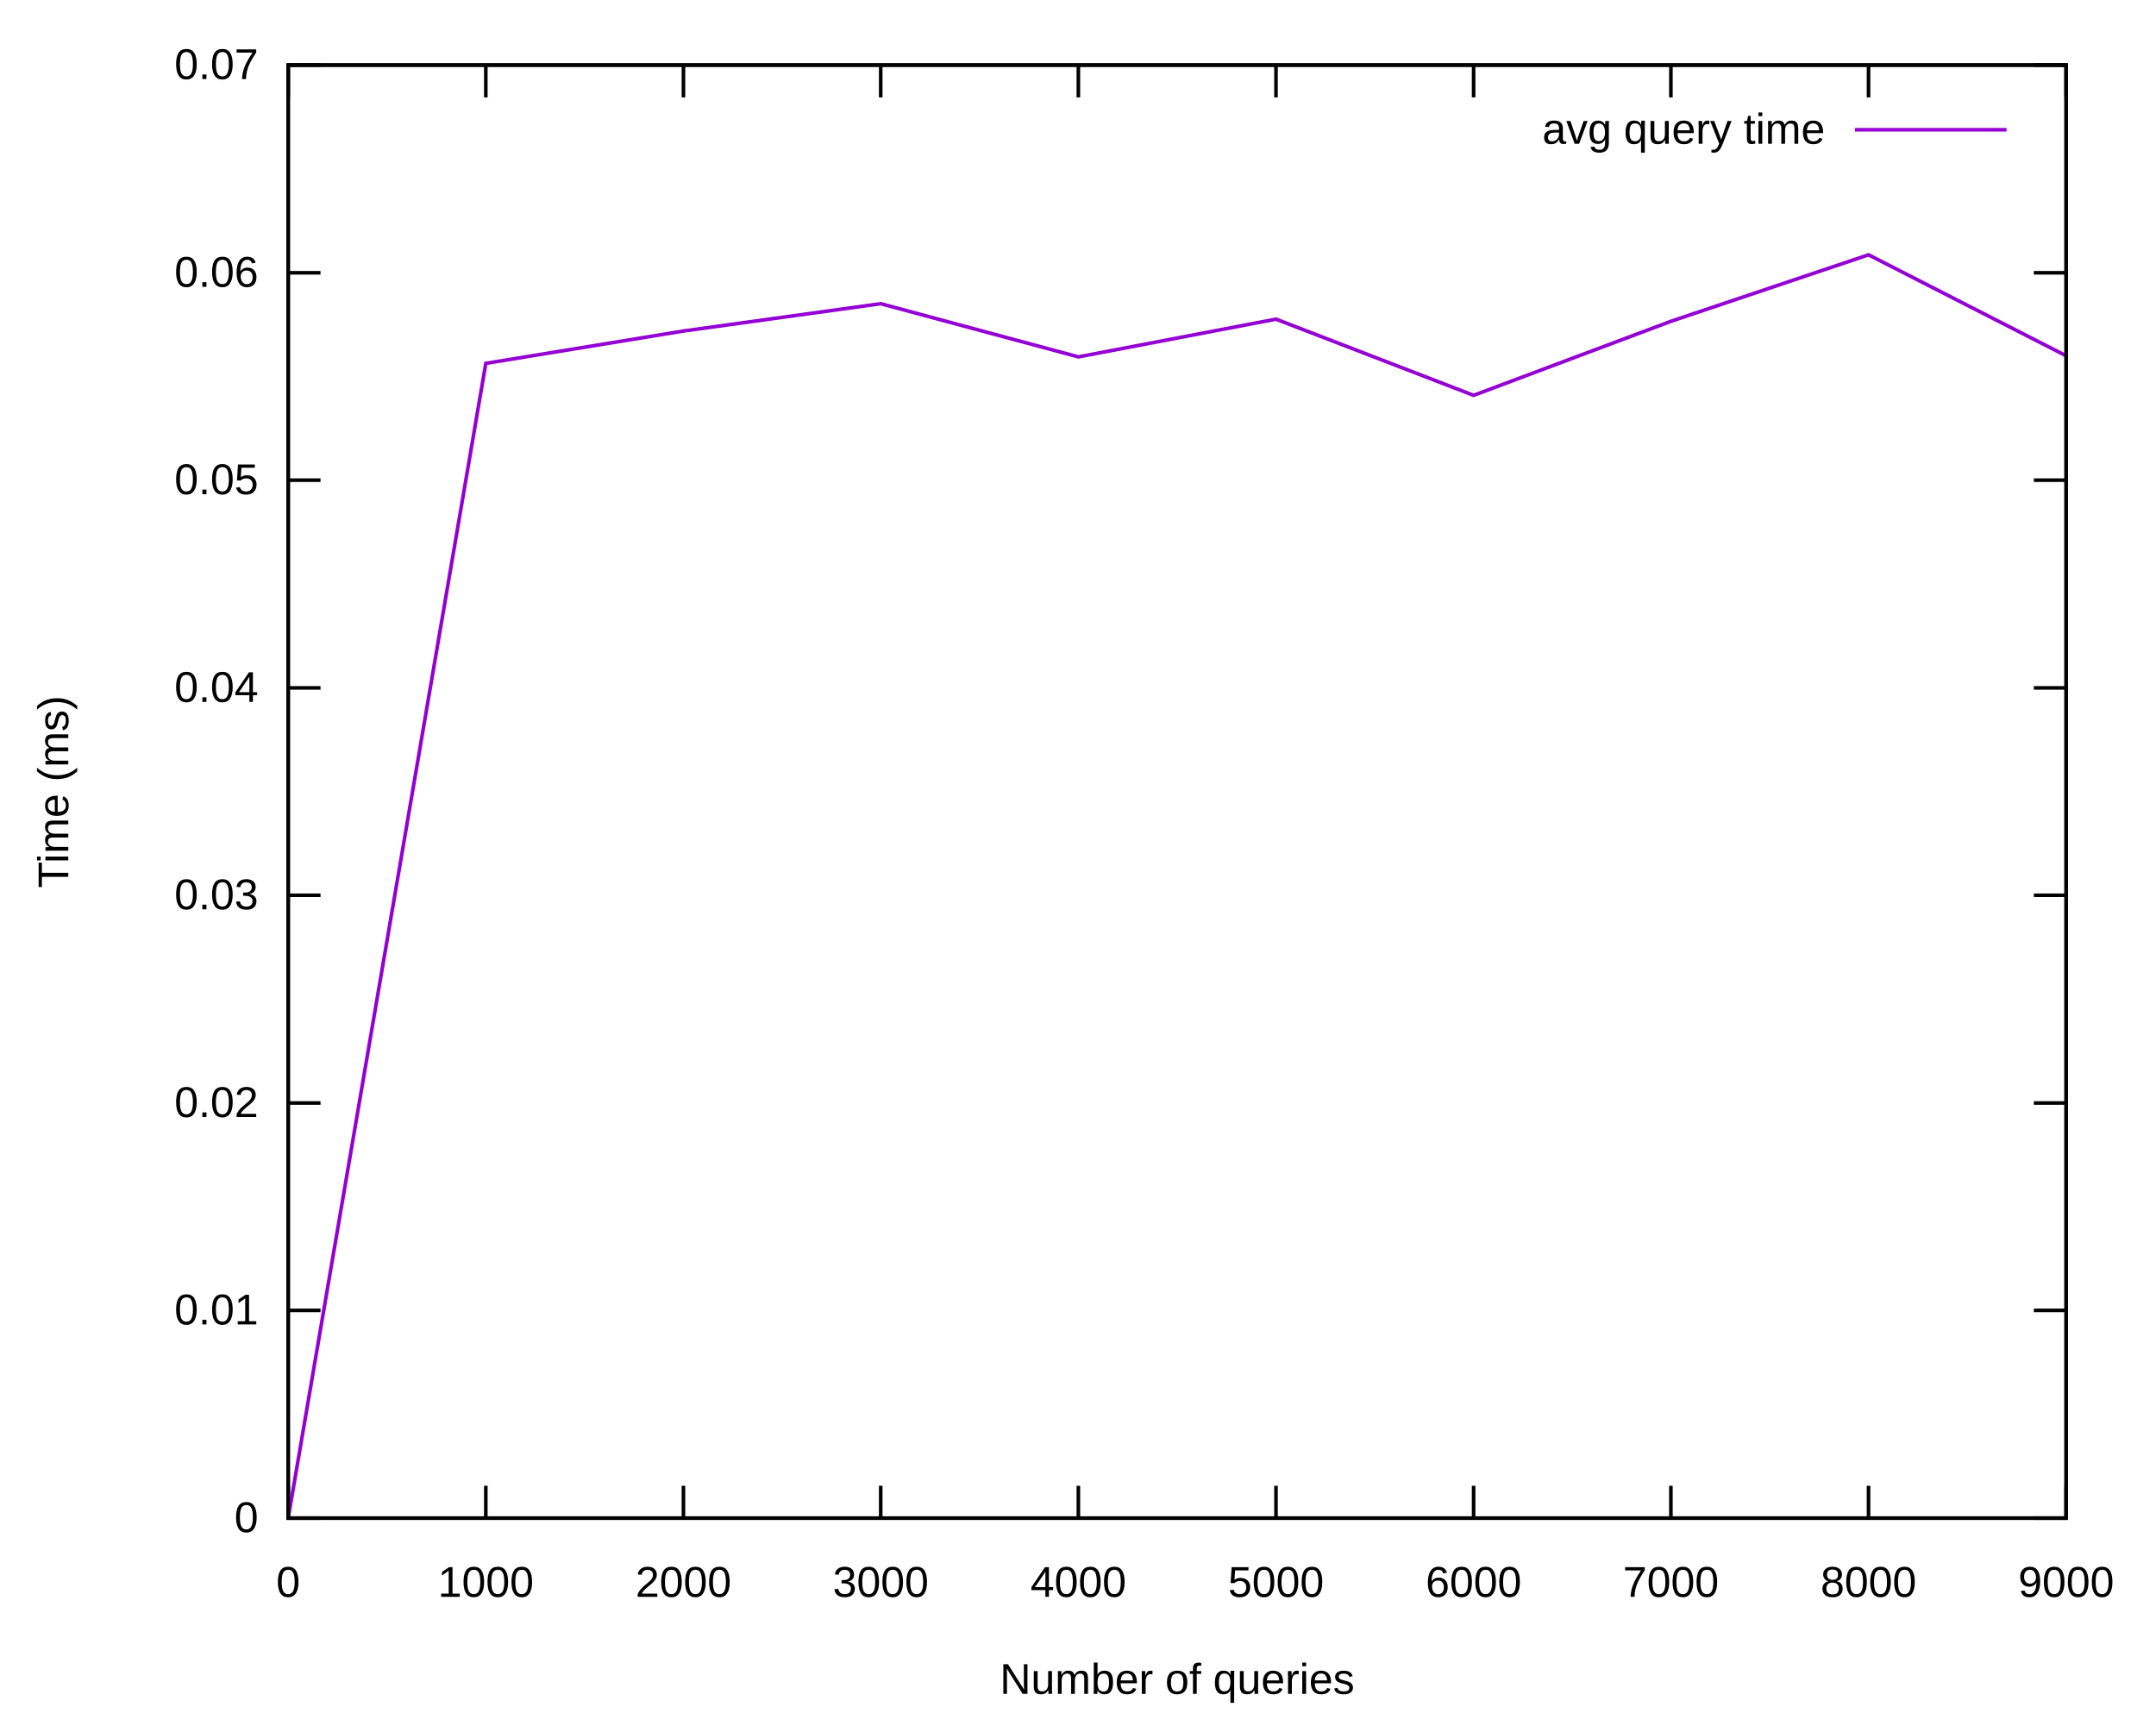
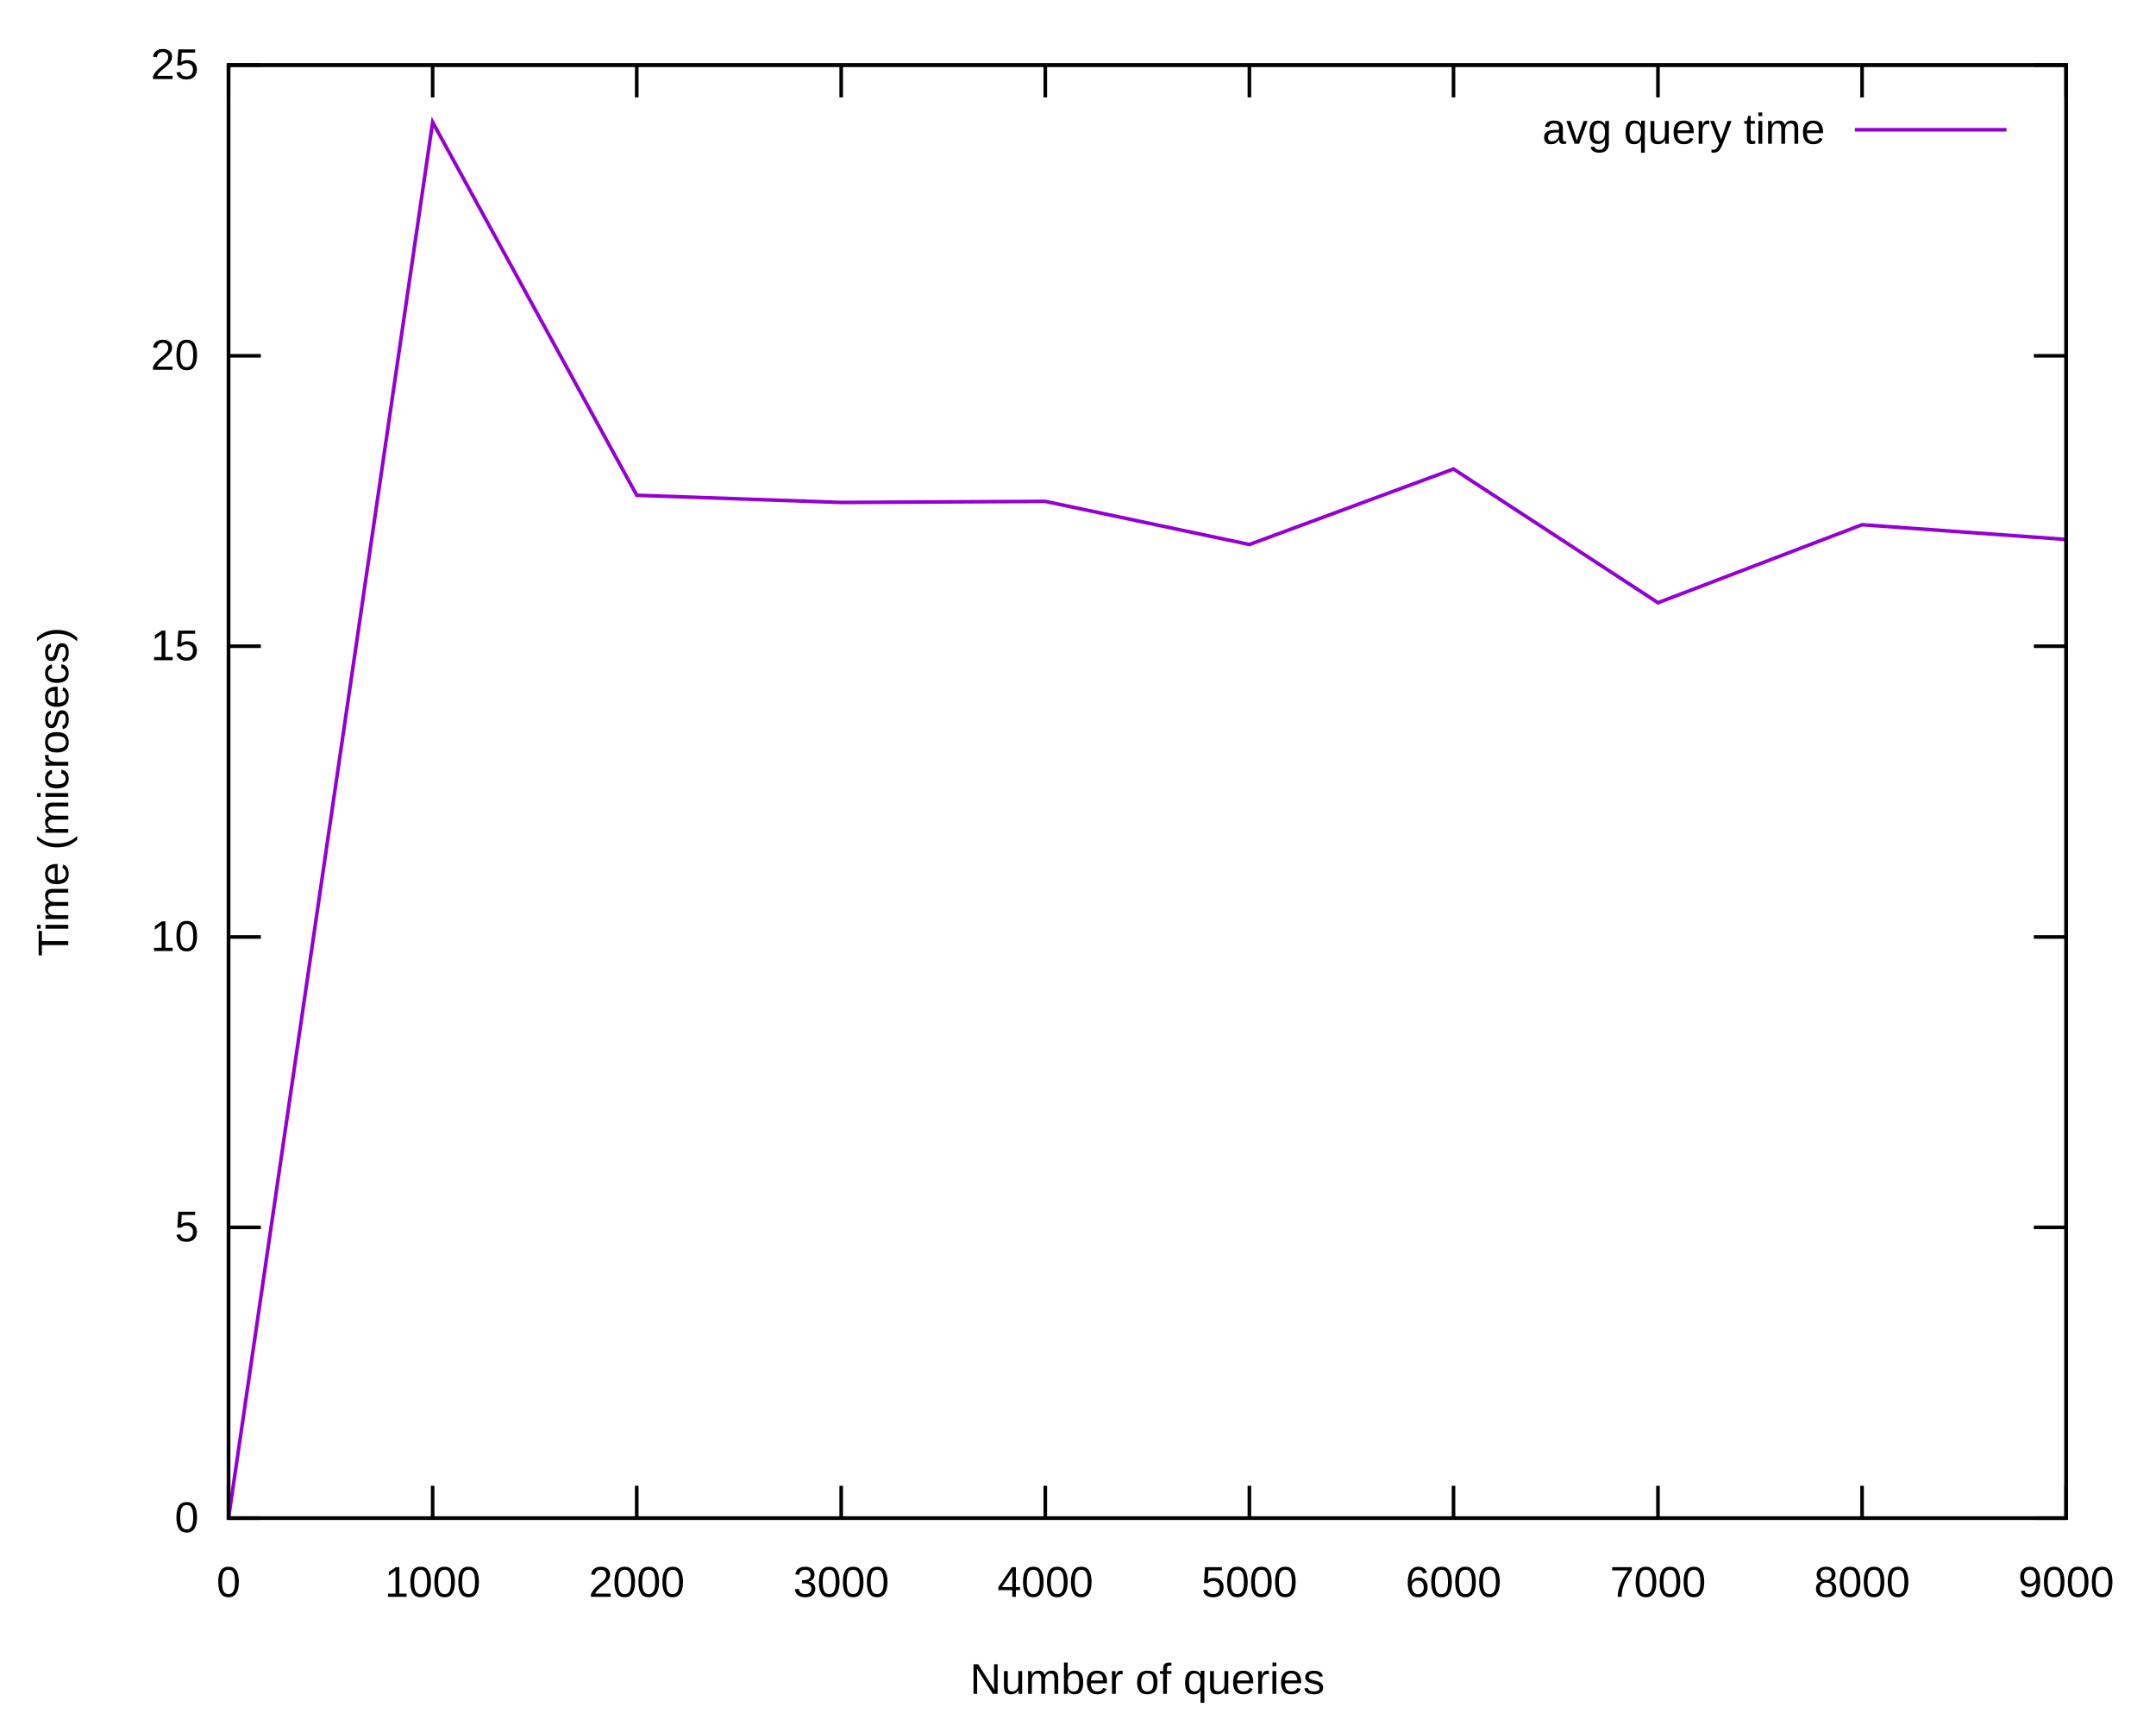
<svg xmlns="http://www.w3.org/2000/svg" xmlns:xlink="http://www.w3.org/1999/xlink" width="600" height="480" viewBox="0 0 600 480">
  <g id="gnuplot_canvas">
    <rect x="0" y="0" width="600" height="480" fill="none" />
    <defs>
      <circle id="gpDot" r="0.5" stroke-width="0.5" stroke="currentColor" />
      <path id="gpPt0" stroke-width="0.222" stroke="currentColor" d="M-1,0 h2 M0,-1 v2" />
      <path id="gpPt1" stroke-width="0.222" stroke="currentColor" d="M-1,-1 L1,1 M1,-1 L-1,1" />
      <path id="gpPt2" stroke-width="0.222" stroke="currentColor" d="M-1,0 L1,0 M0,-1 L0,1 M-1,-1 L1,1 M-1,1 L1,-1" />
      <rect id="gpPt3" stroke-width="0.222" stroke="currentColor" x="-1" y="-1" width="2" height="2" />
      <rect id="gpPt4" stroke-width="0.222" stroke="currentColor" fill="currentColor" x="-1" y="-1" width="2" height="2" />
      <circle id="gpPt5" stroke-width="0.222" stroke="currentColor" cx="0" cy="0" r="1" />
      <use xlink:href="#gpPt5" id="gpPt6" fill="currentColor" stroke="none" />
      <path id="gpPt7" stroke-width="0.222" stroke="currentColor" d="M0,-1.33 L-1.33,0.67 L1.33,0.67 z" />
      <use xlink:href="#gpPt7" id="gpPt8" fill="currentColor" stroke="none" />
      <use xlink:href="#gpPt7" id="gpPt9" stroke="currentColor" transform="rotate(180)" />
      <use xlink:href="#gpPt9" id="gpPt10" fill="currentColor" stroke="none" />
      <use xlink:href="#gpPt3" id="gpPt11" stroke="currentColor" transform="rotate(45)" />
      <use xlink:href="#gpPt11" id="gpPt12" fill="currentColor" stroke="none" />
      <path id="gpPt13" stroke-width="0.222" stroke="currentColor" d="M0,1.330 L1.265,0.411 L0.782,-1.067 L-0.782,-1.076 L-1.265,0.411 z" />
      <use xlink:href="#gpPt13" id="gpPt14" fill="currentColor" stroke="none" />
      <filter id="textbox" filterUnits="objectBoundingBox" x="0" y="0" height="1" width="1">
        <feFlood flood-color="white" flood-opacity="1" result="bgnd" />
        <feComposite in="SourceGraphic" in2="bgnd" operator="atop" />
      </filter>
      <filter id="greybox" filterUnits="objectBoundingBox" x="0" y="0" height="1" width="1">
        <feFlood flood-color="lightgrey" flood-opacity="1" result="grey" />
        <feComposite in="SourceGraphic" in2="grey" operator="atop" />
      </filter>
    </defs>
    <g fill="none" color="white" stroke="currentColor" stroke-width="1.00" stroke-linecap="butt" stroke-linejoin="miter">
</g>
    <g fill="none" color="black" stroke="currentColor" stroke-width="1.00" stroke-linecap="butt" stroke-linejoin="miter">
-       <path stroke="black" d="M80.2,422.4 L89.2,422.4 M575.0,422.4 L566.0,422.4  " />
-       <g transform="translate(71.9,426.3)" stroke="none" fill="black" font-family="Arial" font-size="12.00" text-anchor="end">
+       <path stroke="black" d="M63.6,422.4 L72.6,422.4 M575.0,422.4 L566.0,422.4  " />
+       <g transform="translate(55.3,426.3)" stroke="none" fill="black" font-family="Arial" font-size="12.00" text-anchor="end">
        <text>
          <tspan font-family="Arial"> 0</tspan>
        </text>
      </g>
    </g>
    <g fill="none" color="black" stroke="currentColor" stroke-width="1.00" stroke-linecap="butt" stroke-linejoin="miter">
-       <path stroke="black" d="M80.2,364.6 L89.2,364.6 M575.0,364.6 L566.0,364.6  " />
-       <g transform="translate(71.9,368.5)" stroke="none" fill="black" font-family="Arial" font-size="12.00" text-anchor="end">
-         <text>
-           <tspan font-family="Arial"> 0.01</tspan>
-         </text>
-       </g>
-     </g>
-     <g fill="none" color="black" stroke="currentColor" stroke-width="1.00" stroke-linecap="butt" stroke-linejoin="miter">
-       <path stroke="black" d="M80.2,306.9 L89.2,306.9 M575.0,306.9 L566.0,306.9  " />
-       <g transform="translate(71.9,310.8)" stroke="none" fill="black" font-family="Arial" font-size="12.00" text-anchor="end">
-         <text>
-           <tspan font-family="Arial"> 0.02</tspan>
-         </text>
-       </g>
-     </g>
-     <g fill="none" color="black" stroke="currentColor" stroke-width="1.00" stroke-linecap="butt" stroke-linejoin="miter">
-       <path stroke="black" d="M80.2,249.1 L89.2,249.1 M575.0,249.1 L566.0,249.1  " />
-       <g transform="translate(71.9,253.0)" stroke="none" fill="black" font-family="Arial" font-size="12.00" text-anchor="end">
-         <text>
-           <tspan font-family="Arial"> 0.03</tspan>
-         </text>
-       </g>
-     </g>
-     <g fill="none" color="black" stroke="currentColor" stroke-width="1.00" stroke-linecap="butt" stroke-linejoin="miter">
-       <path stroke="black" d="M80.2,191.4 L89.2,191.4 M575.0,191.4 L566.0,191.4  " />
-       <g transform="translate(71.9,195.3)" stroke="none" fill="black" font-family="Arial" font-size="12.00" text-anchor="end">
-         <text>
-           <tspan font-family="Arial"> 0.04</tspan>
-         </text>
-       </g>
-     </g>
-     <g fill="none" color="black" stroke="currentColor" stroke-width="1.00" stroke-linecap="butt" stroke-linejoin="miter">
-       <path stroke="black" d="M80.2,133.6 L89.2,133.6 M575.0,133.6 L566.0,133.6  " />
-       <g transform="translate(71.9,137.5)" stroke="none" fill="black" font-family="Arial" font-size="12.00" text-anchor="end">
-         <text>
-           <tspan font-family="Arial"> 0.05</tspan>
-         </text>
-       </g>
-     </g>
-     <g fill="none" color="black" stroke="currentColor" stroke-width="1.00" stroke-linecap="butt" stroke-linejoin="miter">
-       <path stroke="black" d="M80.2,75.9 L89.2,75.9 M575.0,75.9 L566.0,75.9  " />
-       <g transform="translate(71.9,79.8)" stroke="none" fill="black" font-family="Arial" font-size="12.00" text-anchor="end">
-         <text>
-           <tspan font-family="Arial"> 0.06</tspan>
-         </text>
-       </g>
-     </g>
-     <g fill="none" color="black" stroke="currentColor" stroke-width="1.00" stroke-linecap="butt" stroke-linejoin="miter">
-       <path stroke="black" d="M80.2,18.1 L89.2,18.1 M575.0,18.1 L566.0,18.1  " />
-       <g transform="translate(71.9,22.0)" stroke="none" fill="black" font-family="Arial" font-size="12.00" text-anchor="end">
-         <text>
-           <tspan font-family="Arial"> 0.07</tspan>
-         </text>
-       </g>
-     </g>
-     <g fill="none" color="black" stroke="currentColor" stroke-width="1.00" stroke-linecap="butt" stroke-linejoin="miter">
-       <path stroke="black" d="M80.2,422.4 L80.2,413.4 M80.2,18.1 L80.2,27.1  " />
-       <g transform="translate(80.2,444.3)" stroke="none" fill="black" font-family="Arial" font-size="12.00" text-anchor="middle">
+       <path stroke="black" d="M63.6,341.5 L72.6,341.5 M575.0,341.5 L566.0,341.5  " />
+       <g transform="translate(55.3,345.4)" stroke="none" fill="black" font-family="Arial" font-size="12.00" text-anchor="end">
+         <text>
+           <tspan font-family="Arial"> 5</tspan>
+         </text>
+       </g>
+     </g>
+     <g fill="none" color="black" stroke="currentColor" stroke-width="1.00" stroke-linecap="butt" stroke-linejoin="miter">
+       <path stroke="black" d="M63.6,260.7 L72.6,260.7 M575.0,260.7 L566.0,260.7  " />
+       <g transform="translate(55.3,264.6)" stroke="none" fill="black" font-family="Arial" font-size="12.00" text-anchor="end">
+         <text>
+           <tspan font-family="Arial"> 10</tspan>
+         </text>
+       </g>
+     </g>
+     <g fill="none" color="black" stroke="currentColor" stroke-width="1.00" stroke-linecap="butt" stroke-linejoin="miter">
+       <path stroke="black" d="M63.6,179.8 L72.6,179.8 M575.0,179.8 L566.0,179.8  " />
+       <g transform="translate(55.3,183.7)" stroke="none" fill="black" font-family="Arial" font-size="12.00" text-anchor="end">
+         <text>
+           <tspan font-family="Arial"> 15</tspan>
+         </text>
+       </g>
+     </g>
+     <g fill="none" color="black" stroke="currentColor" stroke-width="1.00" stroke-linecap="butt" stroke-linejoin="miter">
+       <path stroke="black" d="M63.6,99.0 L72.6,99.0 M575.0,99.0 L566.0,99.0  " />
+       <g transform="translate(55.3,102.9)" stroke="none" fill="black" font-family="Arial" font-size="12.00" text-anchor="end">
+         <text>
+           <tspan font-family="Arial"> 20</tspan>
+         </text>
+       </g>
+     </g>
+     <g fill="none" color="black" stroke="currentColor" stroke-width="1.00" stroke-linecap="butt" stroke-linejoin="miter">
+       <path stroke="black" d="M63.6,18.1 L72.6,18.1 M575.0,18.1 L566.0,18.1  " />
+       <g transform="translate(55.3,22.0)" stroke="none" fill="black" font-family="Arial" font-size="12.00" text-anchor="end">
+         <text>
+           <tspan font-family="Arial"> 25</tspan>
+         </text>
+       </g>
+     </g>
+     <g fill="none" color="black" stroke="currentColor" stroke-width="1.00" stroke-linecap="butt" stroke-linejoin="miter">
+       <path stroke="black" d="M63.6,422.4 L63.6,413.4 M63.6,18.1 L63.6,27.1  " />
+       <g transform="translate(63.6,444.3)" stroke="none" fill="black" font-family="Arial" font-size="12.00" text-anchor="middle">
        <text>
          <tspan font-family="Arial"> 0</tspan>
        </text>
      </g>
    </g>
    <g fill="none" color="black" stroke="currentColor" stroke-width="1.00" stroke-linecap="butt" stroke-linejoin="miter">
-       <path stroke="black" d="M135.2,422.4 L135.2,413.4 M135.2,18.1 L135.2,27.1  " />
-       <g transform="translate(135.2,444.3)" stroke="none" fill="black" font-family="Arial" font-size="12.00" text-anchor="middle">
+       <path stroke="black" d="M120.4,422.4 L120.4,413.4 M120.4,18.1 L120.4,27.1  " />
+       <g transform="translate(120.4,444.3)" stroke="none" fill="black" font-family="Arial" font-size="12.00" text-anchor="middle">
        <text>
          <tspan font-family="Arial"> 1000</tspan>
        </text>
      </g>
    </g>
    <g fill="none" color="black" stroke="currentColor" stroke-width="1.00" stroke-linecap="butt" stroke-linejoin="miter">
-       <path stroke="black" d="M190.2,422.4 L190.2,413.4 M190.2,18.1 L190.2,27.1  " />
-       <g transform="translate(190.2,444.3)" stroke="none" fill="black" font-family="Arial" font-size="12.00" text-anchor="middle">
+       <path stroke="black" d="M177.2,422.4 L177.2,413.4 M177.2,18.1 L177.2,27.1  " />
+       <g transform="translate(177.2,444.3)" stroke="none" fill="black" font-family="Arial" font-size="12.00" text-anchor="middle">
        <text>
          <tspan font-family="Arial"> 2000</tspan>
        </text>
      </g>
    </g>
    <g fill="none" color="black" stroke="currentColor" stroke-width="1.00" stroke-linecap="butt" stroke-linejoin="miter">
-       <path stroke="black" d="M245.1,422.4 L245.1,413.4 M245.1,18.1 L245.1,27.1  " />
-       <g transform="translate(245.1,444.3)" stroke="none" fill="black" font-family="Arial" font-size="12.00" text-anchor="middle">
+       <path stroke="black" d="M234.1,422.4 L234.1,413.4 M234.1,18.1 L234.1,27.1  " />
+       <g transform="translate(234.1,444.3)" stroke="none" fill="black" font-family="Arial" font-size="12.00" text-anchor="middle">
        <text>
          <tspan font-family="Arial"> 3000</tspan>
        </text>
      </g>
    </g>
    <g fill="none" color="black" stroke="currentColor" stroke-width="1.00" stroke-linecap="butt" stroke-linejoin="miter">
-       <path stroke="black" d="M300.1,422.4 L300.1,413.4 M300.1,18.1 L300.1,27.1  " />
-       <g transform="translate(300.1,444.3)" stroke="none" fill="black" font-family="Arial" font-size="12.00" text-anchor="middle">
+       <path stroke="black" d="M290.9,422.4 L290.9,413.4 M290.9,18.1 L290.9,27.1  " />
+       <g transform="translate(290.9,444.3)" stroke="none" fill="black" font-family="Arial" font-size="12.00" text-anchor="middle">
        <text>
          <tspan font-family="Arial"> 4000</tspan>
        </text>
      </g>
    </g>
    <g fill="none" color="black" stroke="currentColor" stroke-width="1.00" stroke-linecap="butt" stroke-linejoin="miter">
-       <path stroke="black" d="M355.1,422.4 L355.1,413.4 M355.1,18.1 L355.1,27.1  " />
-       <g transform="translate(355.1,444.3)" stroke="none" fill="black" font-family="Arial" font-size="12.00" text-anchor="middle">
+       <path stroke="black" d="M347.7,422.4 L347.7,413.4 M347.7,18.1 L347.7,27.1  " />
+       <g transform="translate(347.7,444.3)" stroke="none" fill="black" font-family="Arial" font-size="12.00" text-anchor="middle">
        <text>
          <tspan font-family="Arial"> 5000</tspan>
        </text>
      </g>
    </g>
    <g fill="none" color="black" stroke="currentColor" stroke-width="1.00" stroke-linecap="butt" stroke-linejoin="miter">
-       <path stroke="black" d="M410.1,422.4 L410.1,413.4 M410.1,18.1 L410.1,27.1  " />
-       <g transform="translate(410.1,444.3)" stroke="none" fill="black" font-family="Arial" font-size="12.00" text-anchor="middle">
+       <path stroke="black" d="M404.5,422.4 L404.5,413.4 M404.5,18.1 L404.5,27.1  " />
+       <g transform="translate(404.5,444.3)" stroke="none" fill="black" font-family="Arial" font-size="12.00" text-anchor="middle">
        <text>
          <tspan font-family="Arial"> 6000</tspan>
        </text>
      </g>
    </g>
    <g fill="none" color="black" stroke="currentColor" stroke-width="1.00" stroke-linecap="butt" stroke-linejoin="miter">
-       <path stroke="black" d="M465.0,422.4 L465.0,413.4 M465.0,18.1 L465.0,27.1  " />
-       <g transform="translate(465.0,444.3)" stroke="none" fill="black" font-family="Arial" font-size="12.00" text-anchor="middle">
+       <path stroke="black" d="M461.4,422.4 L461.4,413.4 M461.4,18.1 L461.4,27.1  " />
+       <g transform="translate(461.4,444.3)" stroke="none" fill="black" font-family="Arial" font-size="12.00" text-anchor="middle">
        <text>
          <tspan font-family="Arial"> 7000</tspan>
        </text>
      </g>
    </g>
    <g fill="none" color="black" stroke="currentColor" stroke-width="1.00" stroke-linecap="butt" stroke-linejoin="miter">
-       <path stroke="black" d="M520.0,422.4 L520.0,413.4 M520.0,18.1 L520.0,27.1  " />
-       <g transform="translate(520.0,444.3)" stroke="none" fill="black" font-family="Arial" font-size="12.00" text-anchor="middle">
+       <path stroke="black" d="M518.2,422.4 L518.2,413.4 M518.2,18.1 L518.2,27.1  " />
+       <g transform="translate(518.2,444.3)" stroke="none" fill="black" font-family="Arial" font-size="12.00" text-anchor="middle">
        <text>
          <tspan font-family="Arial"> 8000</tspan>
        </text>
      </g>
    </g>
    <g fill="none" color="black" stroke="currentColor" stroke-width="1.00" stroke-linecap="butt" stroke-linejoin="miter">
      <path stroke="black" d="M575.0,422.4 L575.0,413.4 M575.0,18.1 L575.0,27.1  " />
      <g transform="translate(575.0,444.3)" stroke="none" fill="black" font-family="Arial" font-size="12.00" text-anchor="middle">
        <text>
          <tspan font-family="Arial"> 9000</tspan>
        </text>
      </g>
    </g>
    <g fill="none" color="black" stroke="currentColor" stroke-width="1.00" stroke-linecap="butt" stroke-linejoin="miter">
</g>
    <g fill="none" color="black" stroke="currentColor" stroke-width="1.00" stroke-linecap="butt" stroke-linejoin="miter">
-       <path stroke="black" d="M80.2,18.1 L80.2,422.4 L575.0,422.4 L575.0,18.1 L80.2,18.1 Z  " />
+       <path stroke="black" d="M63.6,18.1 L63.6,422.4 L575.0,422.4 L575.0,18.1 L63.6,18.1 Z  " />
    </g>
    <g fill="none" color="black" stroke="currentColor" stroke-width="1.00" stroke-linecap="butt" stroke-linejoin="miter">
      <g transform="translate(19.0,220.3) rotate(270)" stroke="none" fill="black" font-family="Arial" font-size="12.00" text-anchor="middle">
        <text>
-           <tspan font-family="Arial">Time (ms)</tspan>
-         </text>
-       </g>
-     </g>
-     <g fill="none" color="black" stroke="currentColor" stroke-width="1.00" stroke-linecap="butt" stroke-linejoin="miter">
-       <g transform="translate(327.6,471.3)" stroke="none" fill="black" font-family="Arial" font-size="12.00" text-anchor="middle">
+           <tspan font-family="Arial">Time (microsecs)</tspan>
+         </text>
+       </g>
+     </g>
+     <g fill="none" color="black" stroke="currentColor" stroke-width="1.00" stroke-linecap="butt" stroke-linejoin="miter">
+       <g transform="translate(319.3,471.3)" stroke="none" fill="black" font-family="Arial" font-size="12.00" text-anchor="middle">
        <text>
          <tspan font-family="Arial">Number of queries</tspan>
        </text>
      </g>
    </g>
    <g fill="none" color="black" stroke="currentColor" stroke-width="1.00" stroke-linecap="butt" stroke-linejoin="miter">
</g>
    <g id="gnuplot_plot_1">
      <g fill="none" color="black" stroke="currentColor" stroke-width="1.00" stroke-linecap="butt" stroke-linejoin="miter">
        <g transform="translate(507.9,40.0)" stroke="none" fill="black" font-family="Arial" font-size="12.00" text-anchor="end">
          <text>
            <tspan font-family="Arial">avg query time</tspan>
          </text>
        </g>
      </g>
      <g fill="none" color="black" stroke="currentColor" stroke-width="1.00" stroke-linecap="butt" stroke-linejoin="miter">
-         <path stroke="rgb(148,   0, 211)" d="M516.2,36.1 L558.4,36.1 M80.2,422.4 L135.2,101.1 L190.2,92.1 L245.1,84.5 L300.1,99.3 L355.1,88.8   L410.1,110.0 L465.0,89.4 L520.0,70.9 L575.0,99.0  " />
+         <path stroke="rgb(148,   0, 211)" d="M516.2,36.1 L558.4,36.1 M63.6,422.4 L120.4,34.0 L177.2,137.8 L234.1,139.8 L290.9,139.5 L347.7,151.5   L404.5,130.5 L461.4,167.7 L518.2,146.0 L575.0,150.1  " />
      </g>
    </g>
    <g fill="none" color="white" stroke="rgb(148,   0, 211)" stroke-width="2.00" stroke-linecap="butt" stroke-linejoin="miter">
</g>
    <g fill="none" color="black" stroke="currentColor" stroke-width="2.00" stroke-linecap="butt" stroke-linejoin="miter">
</g>
    <g fill="none" color="black" stroke="black" stroke-width="1.00" stroke-linecap="butt" stroke-linejoin="miter">
</g>
    <g fill="none" color="black" stroke="currentColor" stroke-width="1.00" stroke-linecap="butt" stroke-linejoin="miter">
-       <path stroke="black" d="M80.2,18.1 L80.2,422.4 L575.0,422.4 L575.0,18.1 L80.2,18.1 Z  " />
+       <path stroke="black" d="M63.6,18.1 L63.6,422.4 L575.0,422.4 L575.0,18.1 L63.6,18.1 Z  " />
    </g>
    <g fill="none" color="black" stroke="currentColor" stroke-width="1.00" stroke-linecap="butt" stroke-linejoin="miter">
</g>
  </g>
</svg>
